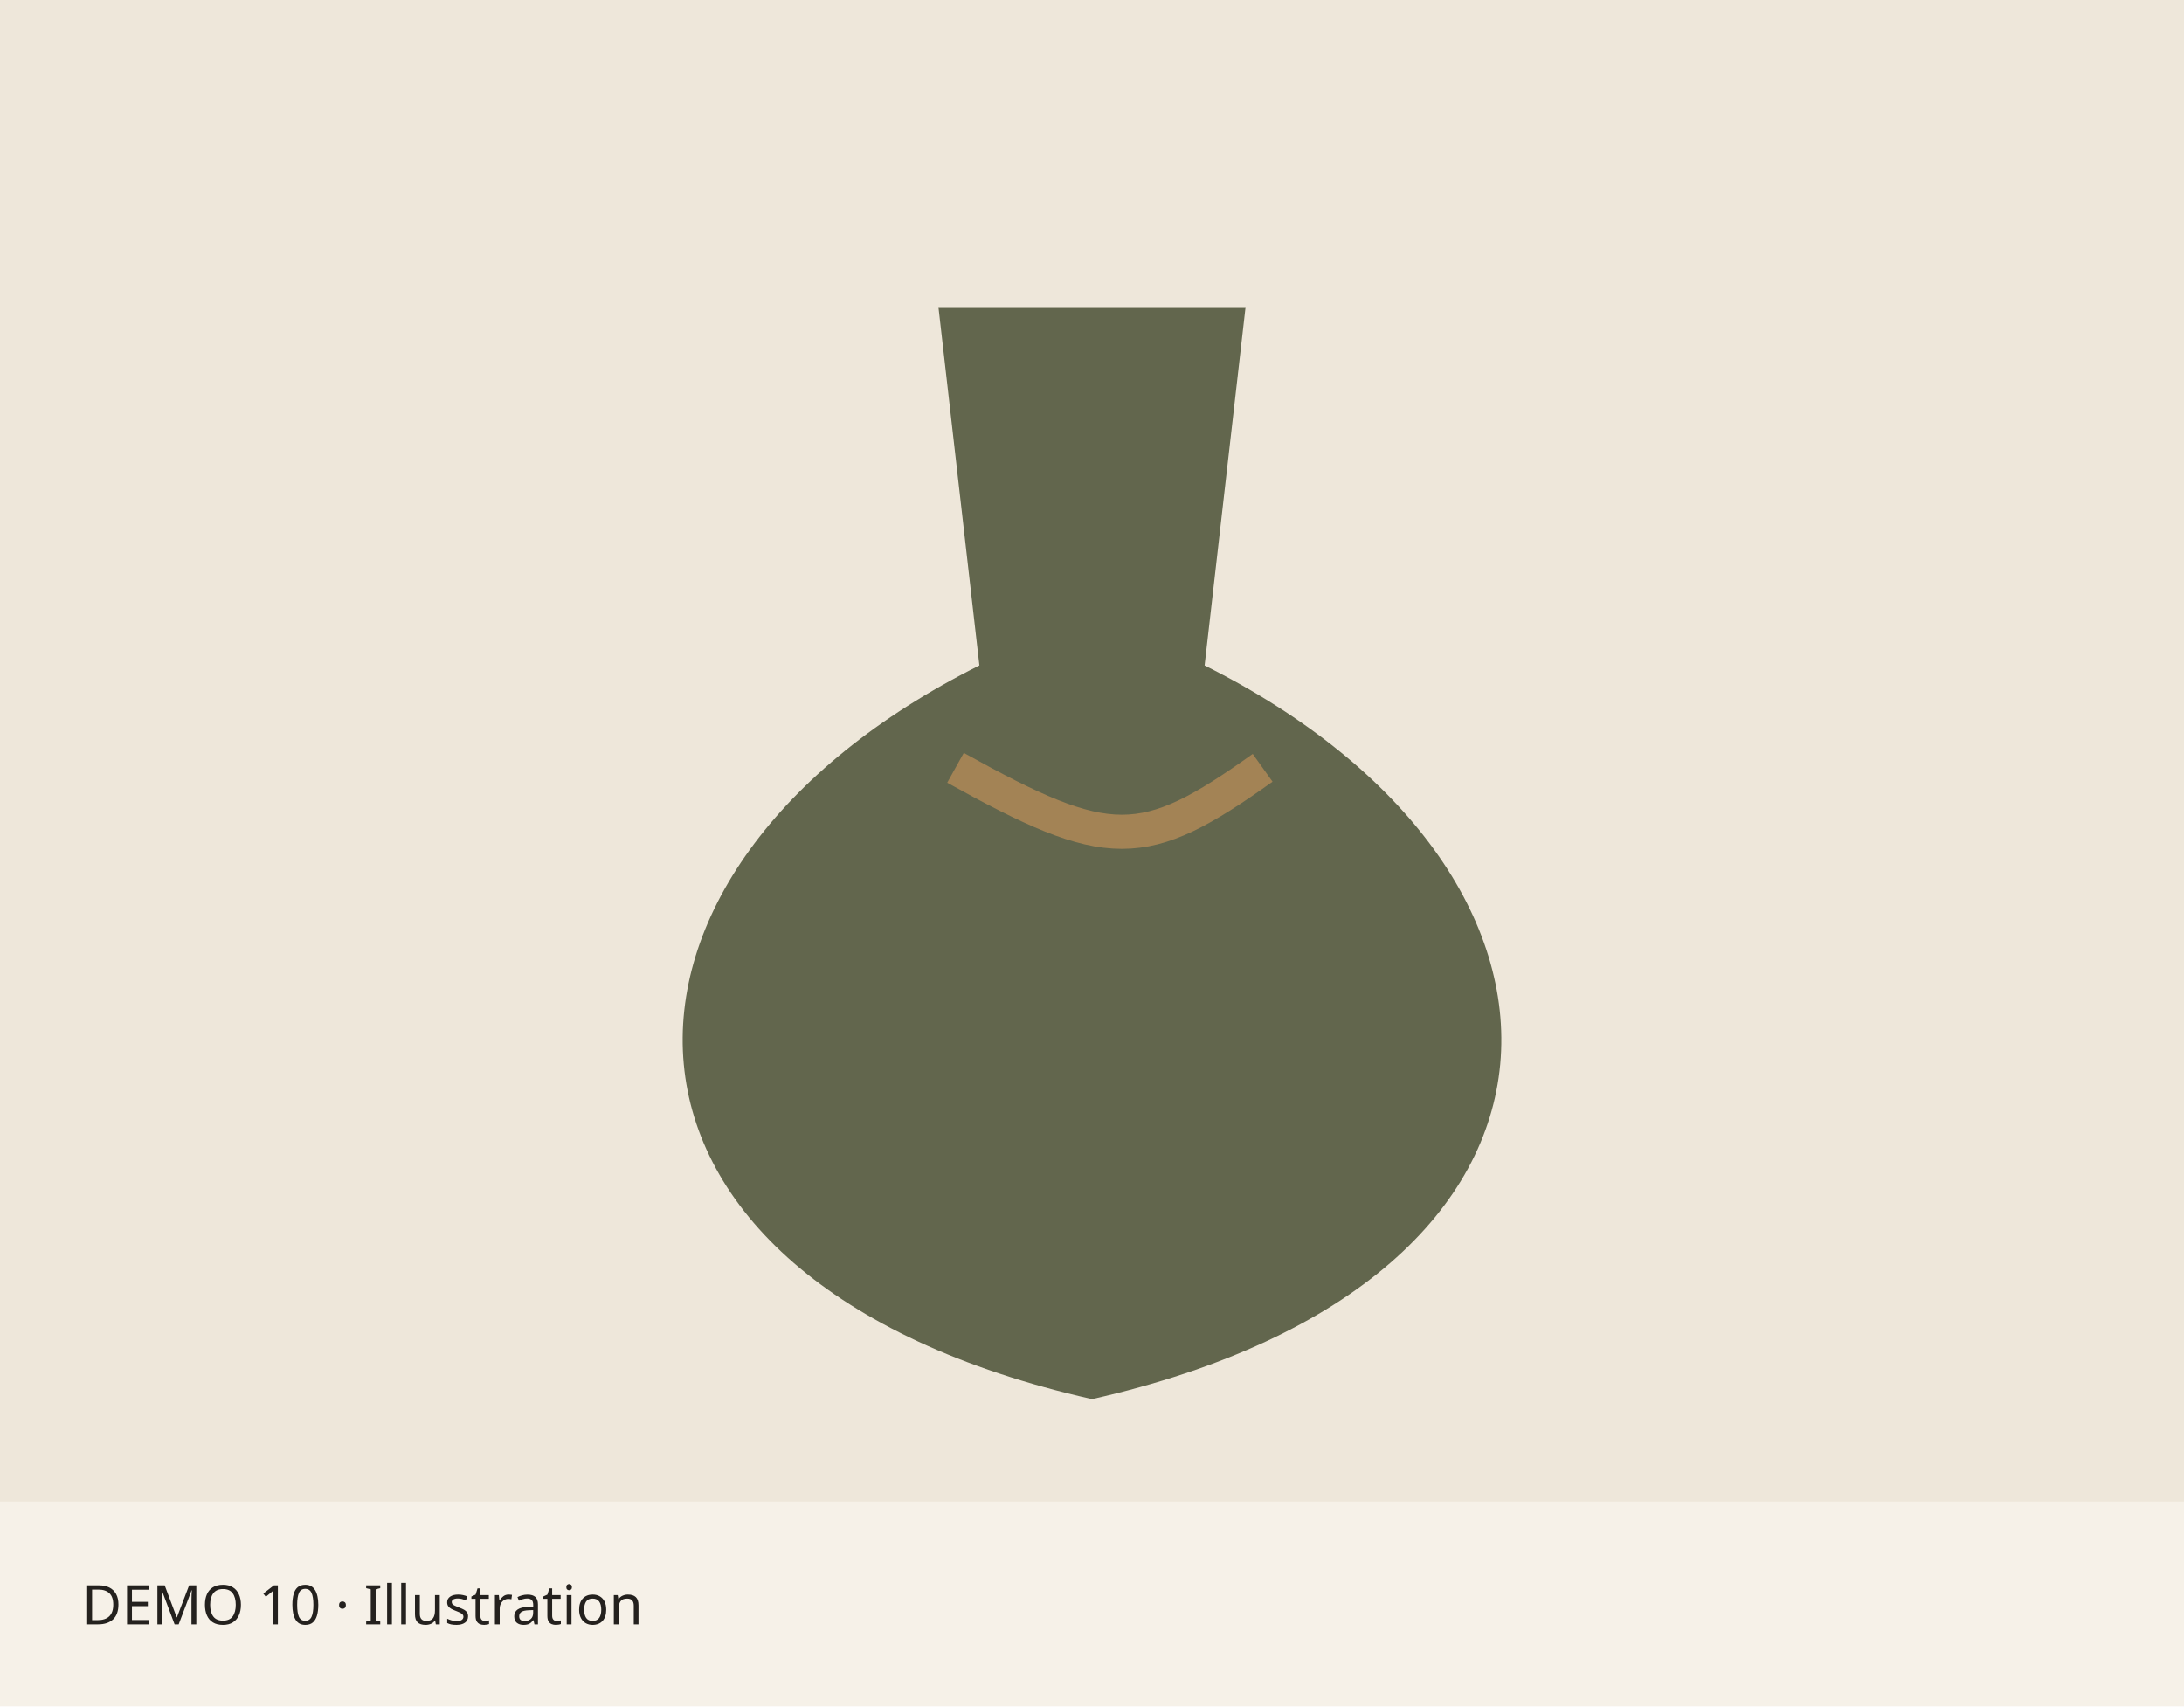
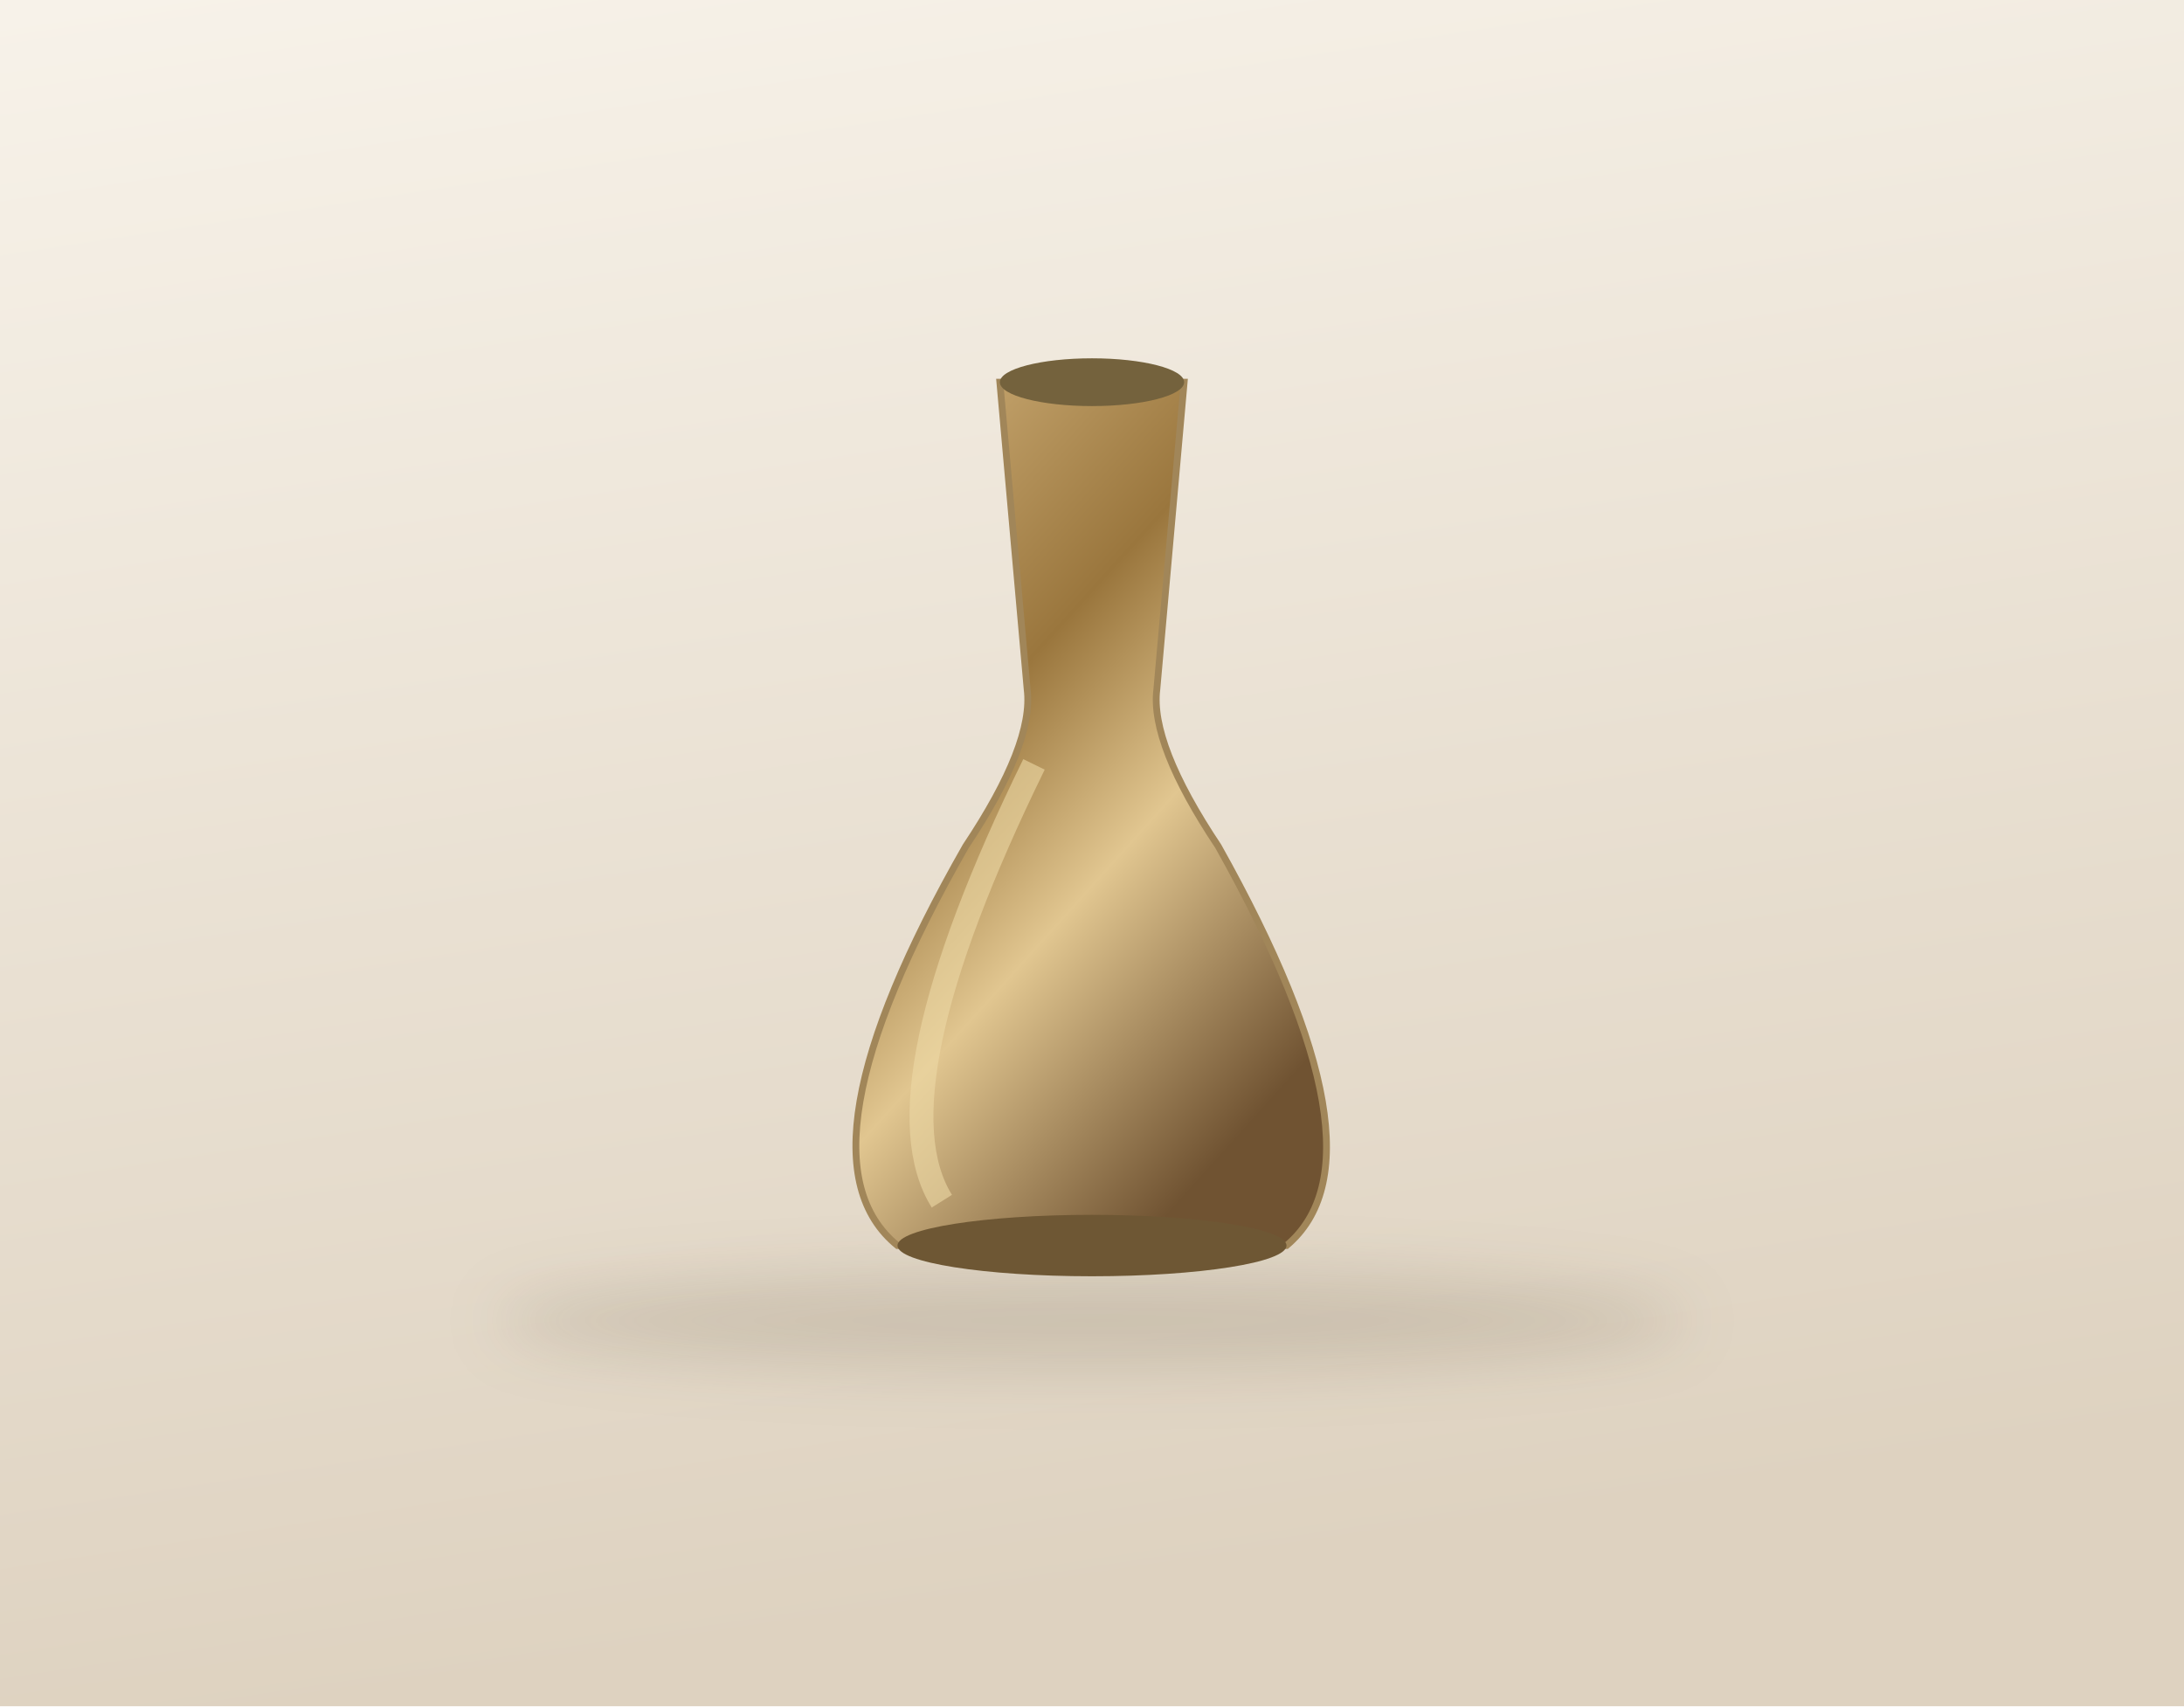
- <svg xmlns="http://www.w3.org/2000/svg" viewBox="0 0 640 500" role="img" aria-labelledby="title desc">
-   <rect width="640" height="500" fill="#eee7da" />
-   <g transform="">
-     <path d="M275 90h90l-12 105c120 60 122 180-33 215-155-35-153-155-33-215z" fill="#62664d" />
-     <path d="M280 225c45 25 55 25 90 0" fill="none" stroke="#a38355" stroke-width="10" />
-   </g>
-   <rect x="0" y="440" width="640" height="60" fill="#f6f1e8" />
-   <text x="24" y="476" font-family="sans-serif" font-size="16" fill="#24211e">DEMO 10 · Illustration</text>
+ <svg xmlns="http://www.w3.org/2000/svg" viewBox="0 0 640 500" width="640" height="500" role="img" aria-labelledby="title desc">
+   <defs>
+     <linearGradient id="paper" x2="0.2" y2="1">
+       <stop stop-color="#f7f2e9" />
+       <stop offset="1" stop-color="#ded2c0" />
+     </linearGradient>
+     <linearGradient id="metal" x2="0.15" y2="1">
+       <stop stop-color="#f3eee5" />
+       <stop offset=".2" stop-color="#aaa8a0" />
+       <stop offset=".45" stop-color="#e1dfd6" />
+       <stop offset=".75" stop-color="#8c8980" />
+       <stop offset="1" stop-color="#d5cdbf" />
+     </linearGradient>
+     <linearGradient id="brass" x2=".6" y2="1">
+       <stop stop-color="#d3b47e" />
+       <stop offset=".4" stop-color="#9a763d" />
+       <stop offset=".65" stop-color="#e1c690" />
+       <stop offset="1" stop-color="#705332" />
+     </linearGradient>
+     <linearGradient id="wood" x2="1" y2=".4">
+       <stop stop-color="#48352a" />
+       <stop offset=".4" stop-color="#8b6142" />
+       <stop offset="1" stop-color="#51362b" />
+     </linearGradient>
+     <linearGradient id="leather" x2=".3" y2="1">
+       <stop stop-color="#4b4941" />
+       <stop offset="1" stop-color="#1f2221" />
+     </linearGradient>
+     <radialGradient id="glass">
+       <stop stop-color="#b4bdad" />
+       <stop offset=".3" stop-color="#344a49" />
+       <stop offset=".64" stop-color="#172c32" />
+       <stop offset="1" stop-color="#0c1519" />
+     </radialGradient>
+     <radialGradient id="vinyl">
+       <stop stop-color="#414747" />
+       <stop offset="1" stop-color="#111b20" />
+     </radialGradient>
+     <filter id="shadow" x="-50%" y="-80%" width="200%" height="260%">
+       <feGaussianBlur stdDeviation="9" />
+     </filter>
+     <pattern id="grain" width="14" height="9" patternUnits="userSpaceOnUse">
+       <path d="M0 2h14M0 7h14" stroke="#e9d1a8" stroke-width=".35" opacity=".2" />
+     </pattern>
+     <pattern id="cloth" width="5" height="5" patternUnits="userSpaceOnUse">
+       <path d="M0 0h5M0 0v5" stroke="#989282" stroke-width=".7" opacity=".25" />
+     </pattern>
+   </defs>
+   <rect width="640" height="500" fill="url(#paper)" />
+   <ellipse cx="320" cy="387" rx="175" ry="14" fill="#51452e" opacity=".16" filter="url(#shadow)" />
+   <path d="M293 112h54l-8 90q-2 16 18 46 51 91 20 117H263q-32-26 20-117 20-30 18-46z" fill="url(#brass)" stroke="#a18659" stroke-width="2" />
+   <ellipse cx="320" cy="112" rx="27" ry="7" fill="#74623d" />
+   <path d="M303 224q-47 96-27 128" fill="none" stroke="#edd8a5" stroke-width="7" opacity=".6" />
+   <ellipse cx="320" cy="365" rx="57" ry="9" fill="#6e5734" />
</svg>
